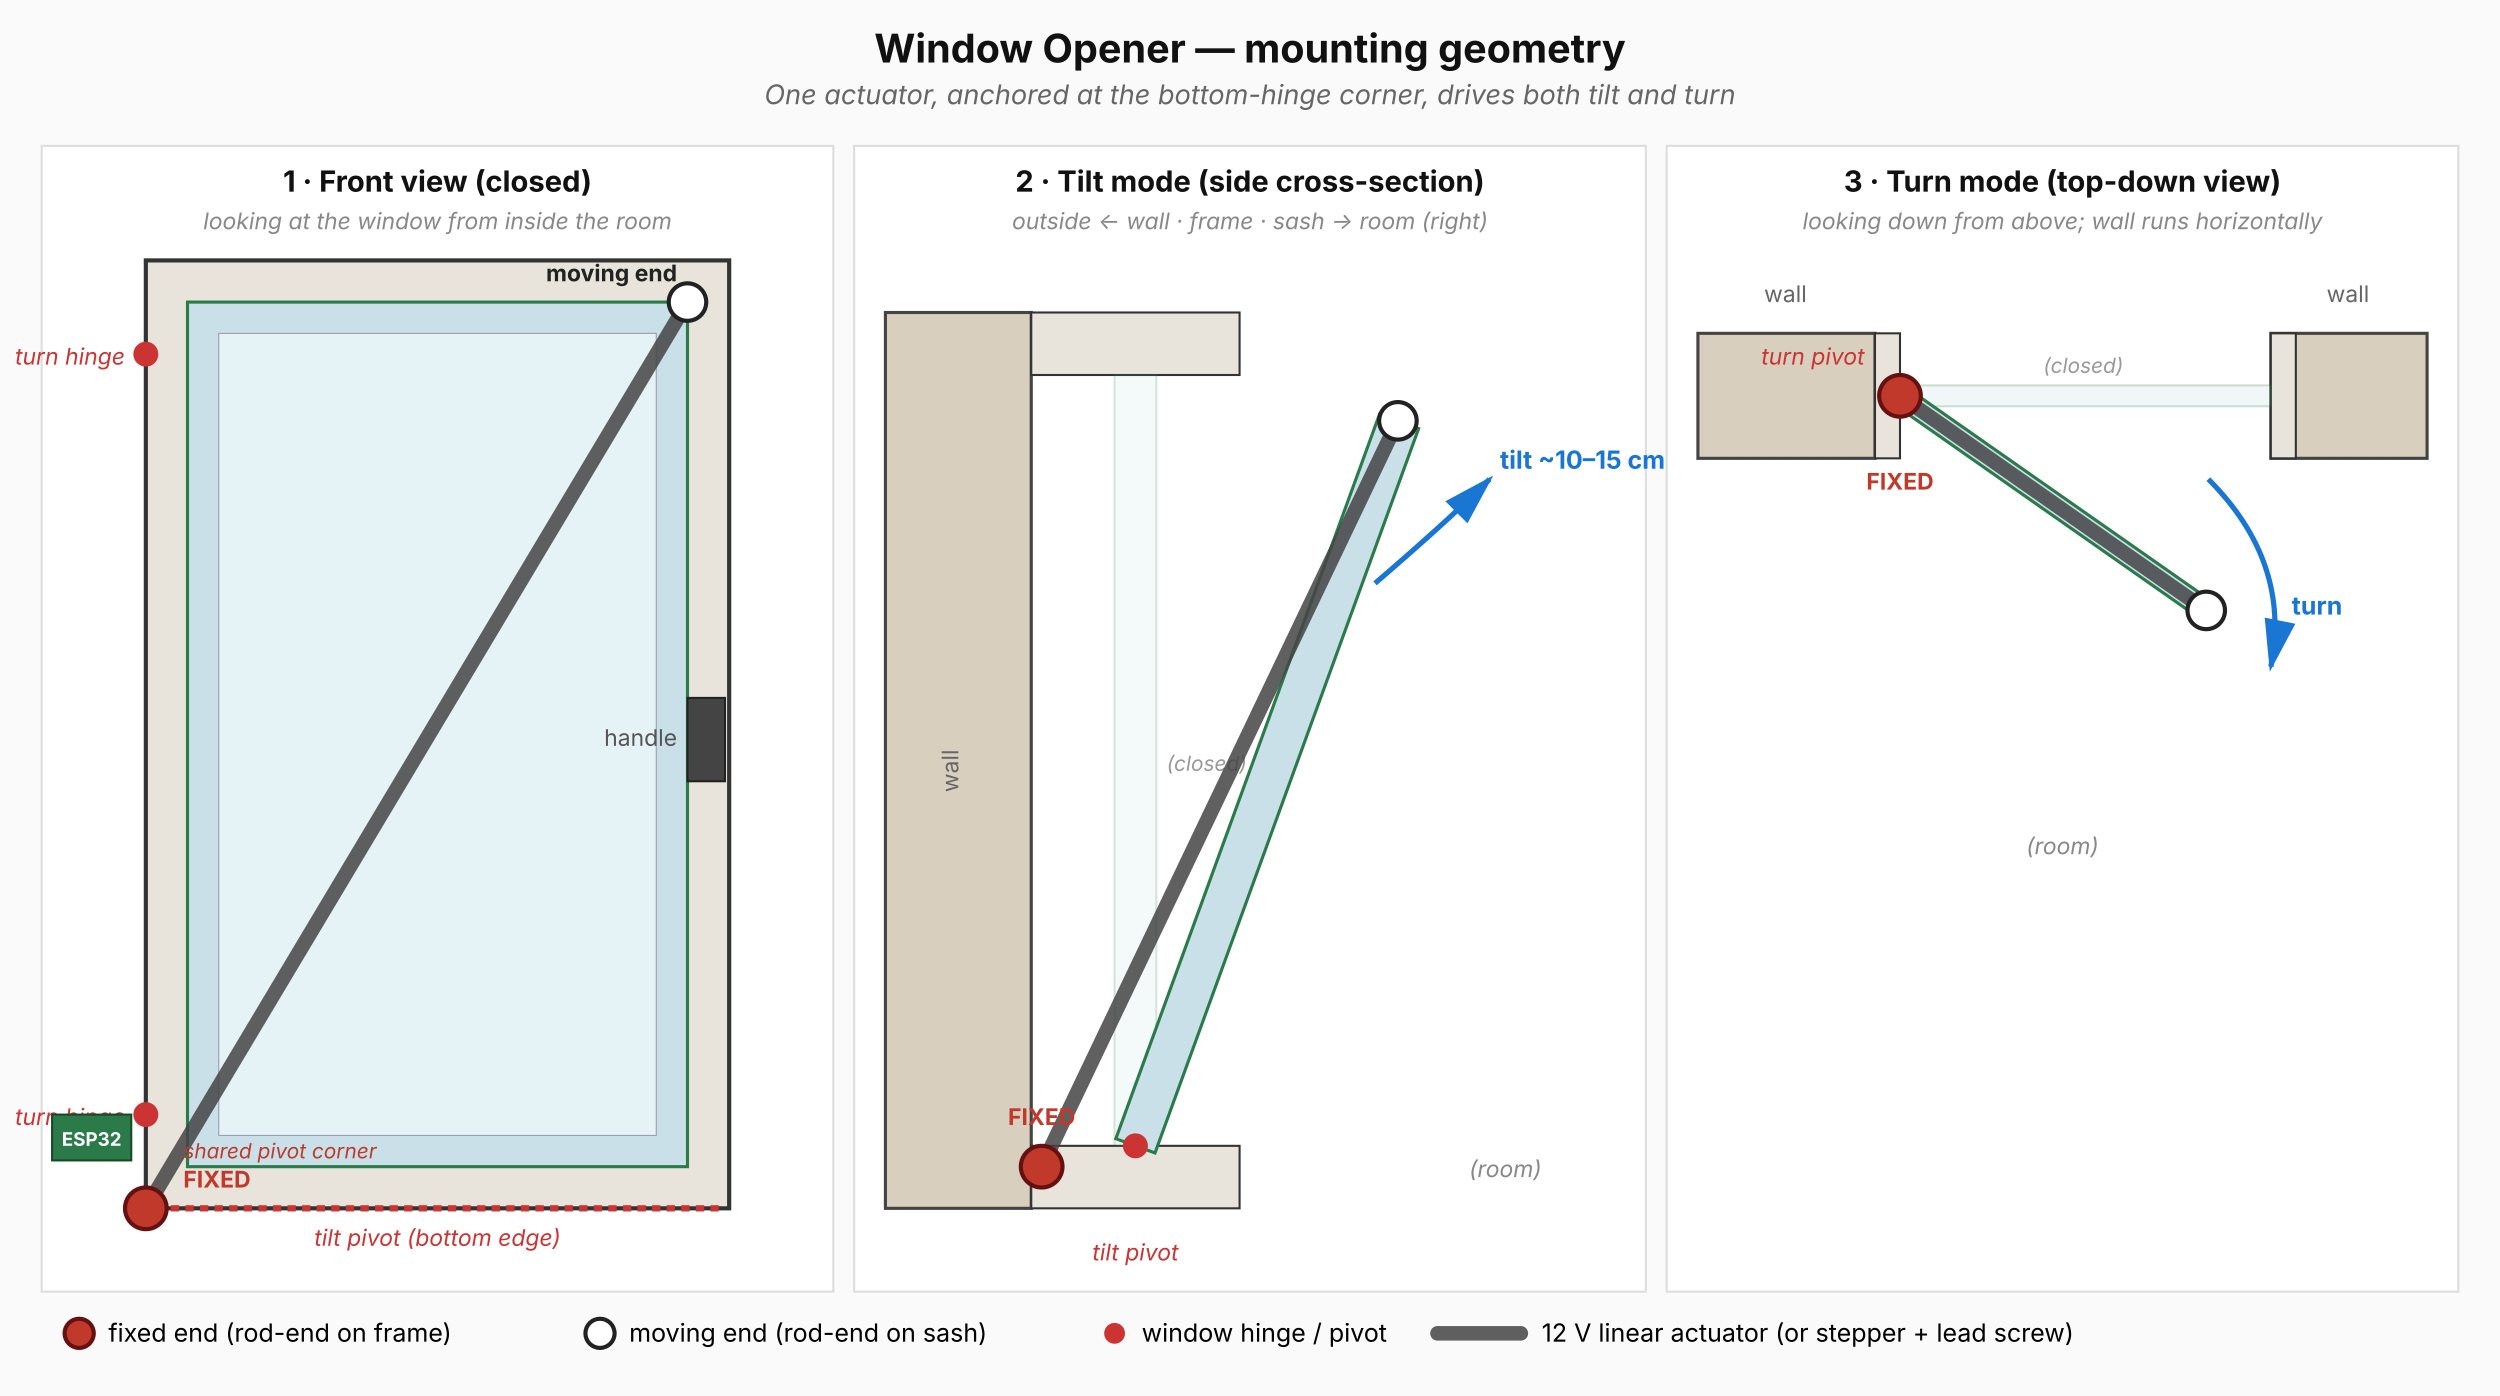
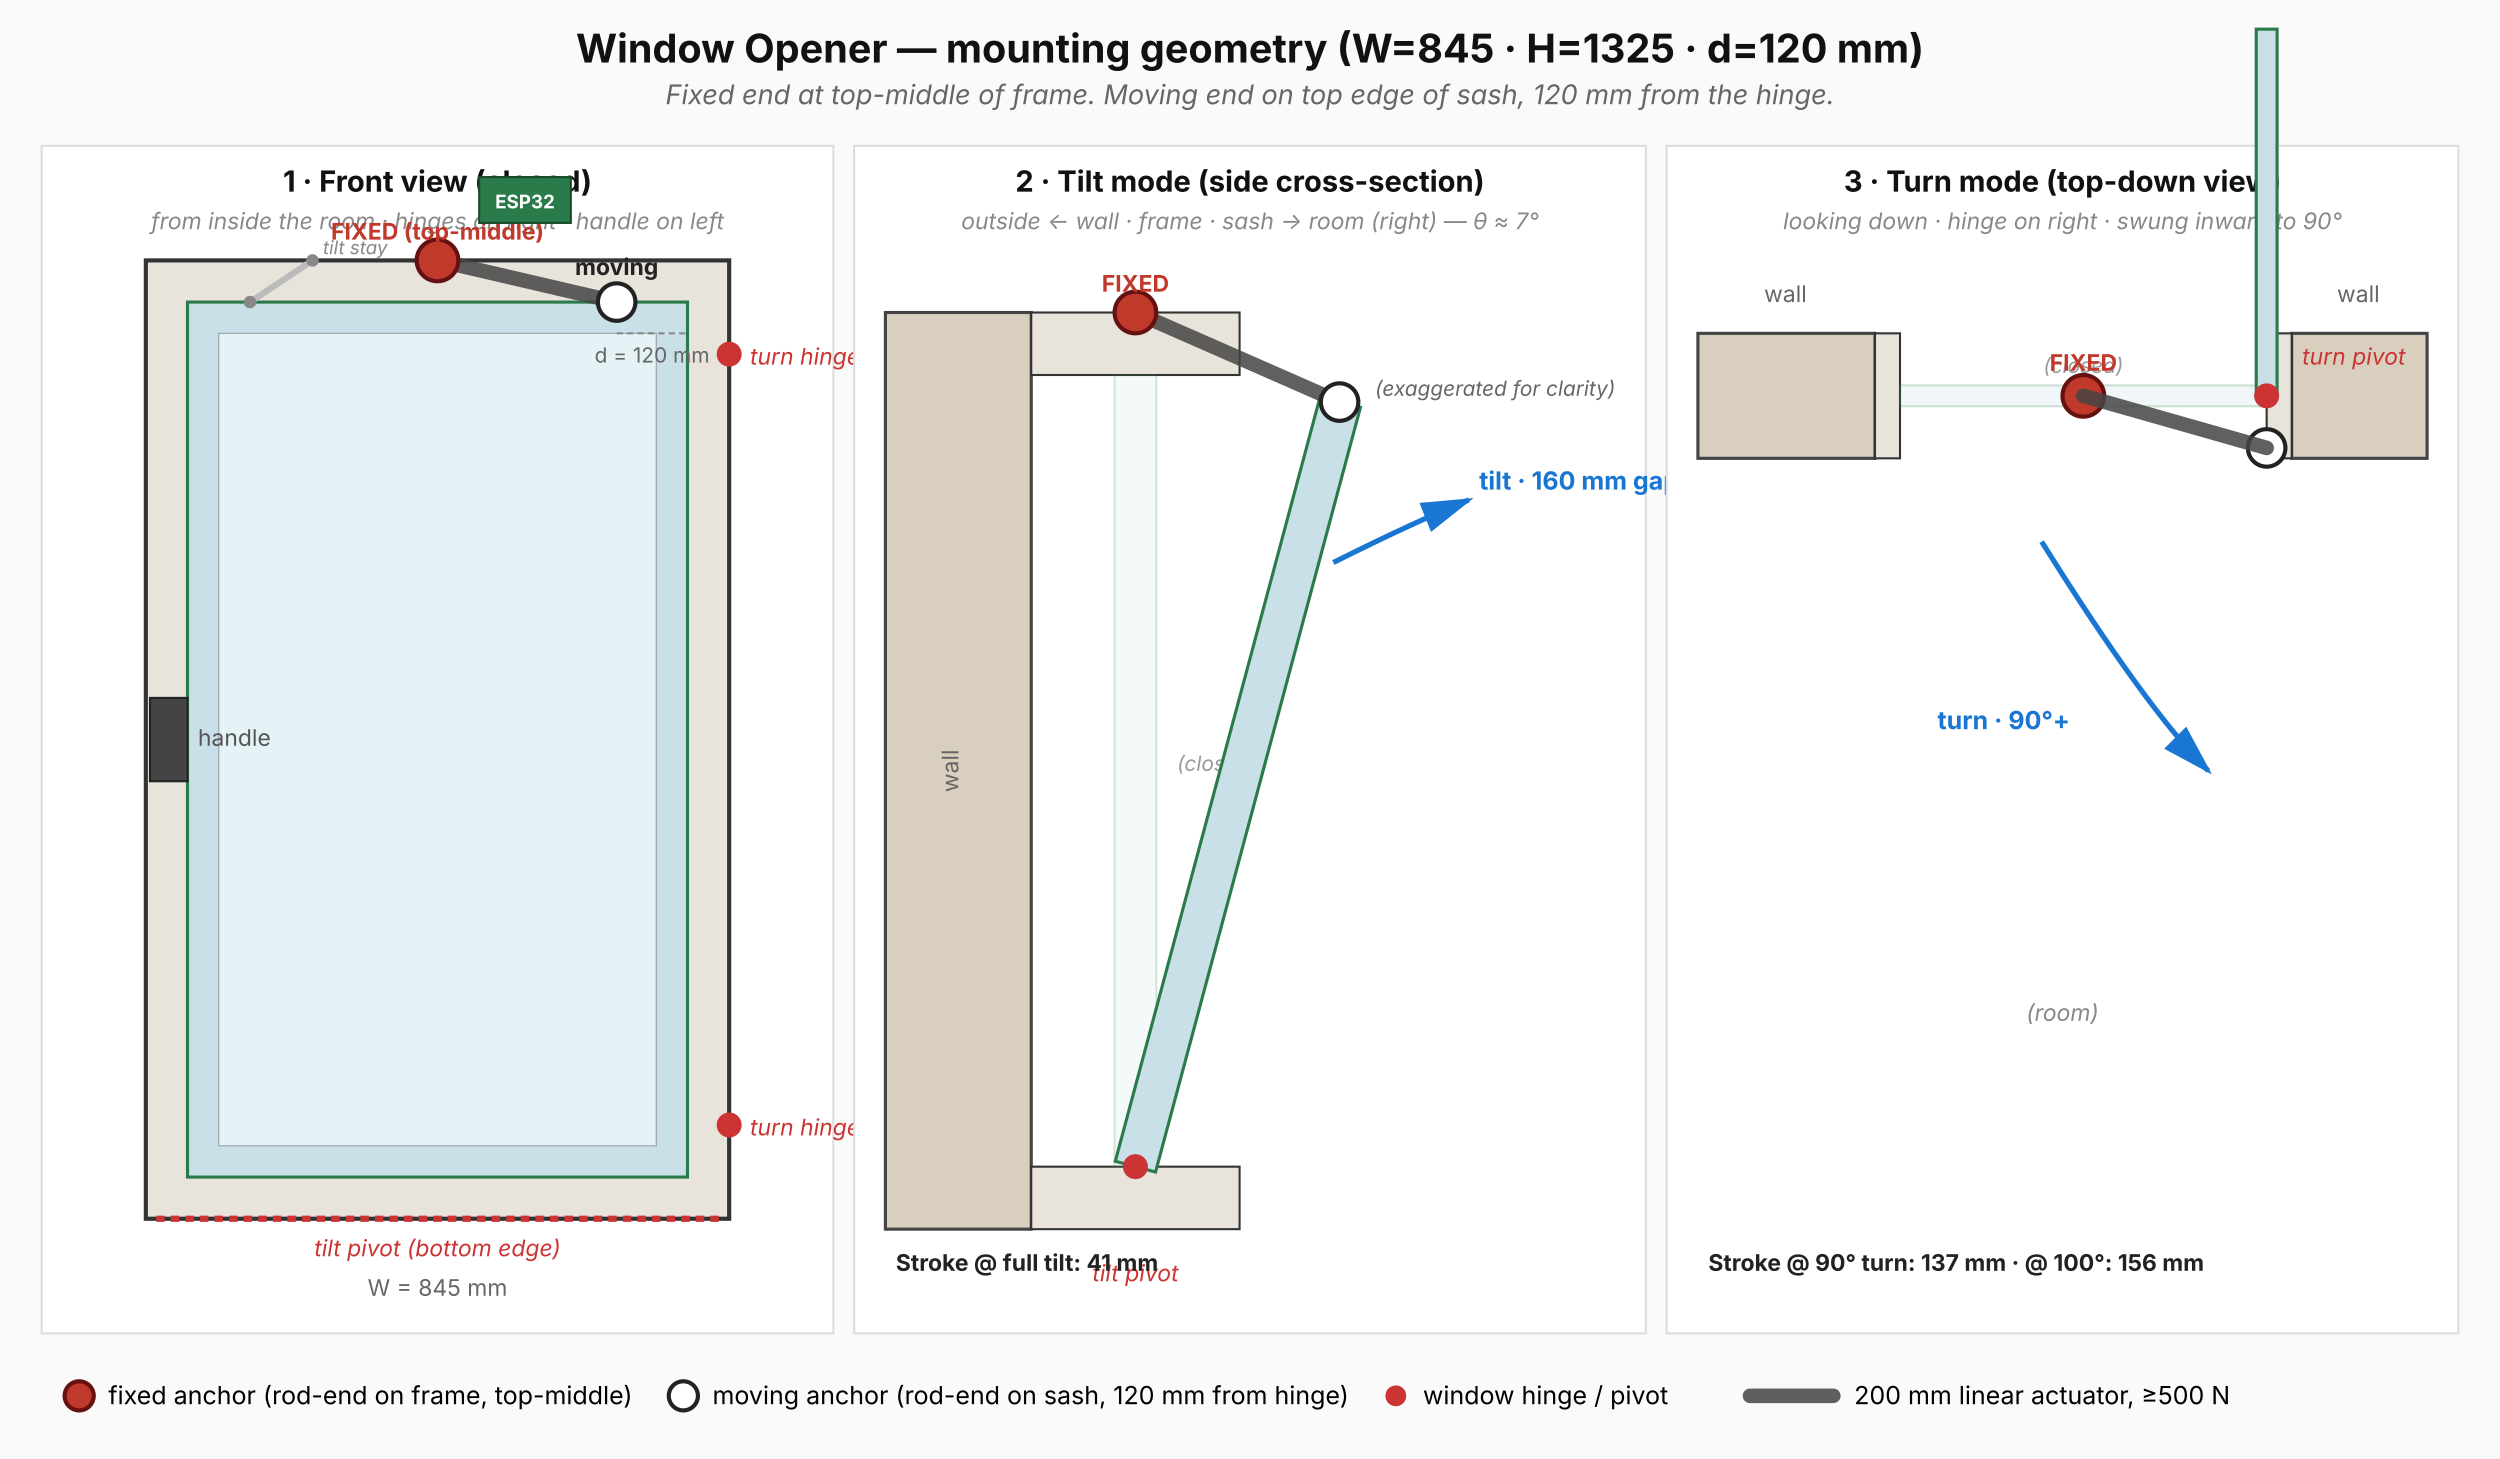
- <svg xmlns="http://www.w3.org/2000/svg" viewBox="0 0 1200 670" font-family="Inter, system-ui, -apple-system, sans-serif" font-size="13">
+ <svg xmlns="http://www.w3.org/2000/svg" viewBox="0 0 1200 700" font-family="Inter, system-ui, -apple-system, sans-serif" font-size="13">
  <defs>
    <marker id="arrowhead" markerWidth="10" markerHeight="10" refX="9" refY="3" orient="auto">
      <polygon points="0 0, 10 3, 0 6" fill="#1976d2" />
    </marker>
  </defs>
-   <rect width="1200" height="670" fill="#fafafa" />
+   <rect width="1200" height="700" fill="#fafafa" />
  <text x="600" y="30" text-anchor="middle" font-size="19" font-weight="700" fill="#111">
-     Window Opener — mounting geometry
+     Window Opener — mounting geometry (W=845 · H=1325 · d=120 mm)
  </text>
  <text x="600" y="50" text-anchor="middle" font-size="13" fill="#666" font-style="italic">
-     One actuator, anchored at the bottom-hinge corner, drives both tilt and turn
+     Fixed end at top-middle of frame. Moving end on top edge of sash, 120 mm from the hinge.
  </text>
  <g transform="translate(20, 70)">
-     <rect x="0" y="0" width="380" height="550" fill="#fff" stroke="#ddd" stroke-width="1" />
+     <rect x="0" y="0" width="380" height="570" fill="#fff" stroke="#ddd" stroke-width="1" />
    <text x="190" y="22" text-anchor="middle" font-size="14" font-weight="700" fill="#111">1 · Front view (closed)</text>
-     <text x="190" y="40" text-anchor="middle" font-size="11" fill="#888" font-style="italic">looking at the window from inside the room</text>
-     <rect x="50" y="55" width="280" height="455" fill="#e8e4dc" stroke="#333" stroke-width="2" />
-     <rect x="70" y="75" width="240" height="415" fill="#c9e0e8" stroke="#2a7a4a" stroke-width="1.5" />
-     <rect x="85" y="90" width="210" height="385" fill="#e5f3f7" stroke="#99a" stroke-width="0.5" />
-     <circle cx="50" cy="100" r="6" fill="#c33" />
-     <circle cx="50" cy="465" r="6" fill="#c33" />
-     <text x="40" y="105" text-anchor="end" font-size="11" fill="#c33" font-style="italic">turn hinge</text>
-     <text x="40" y="470" text-anchor="end" font-size="11" fill="#c33" font-style="italic">turn hinge</text>
-     <line x1="55" y1="510" x2="325" y2="510" stroke="#c33" stroke-width="3" stroke-dasharray="4,3" />
-     <text x="190" y="528" text-anchor="middle" font-size="11" fill="#c33" font-style="italic">tilt pivot (bottom edge)</text>
-     <rect x="310" y="265" width="18" height="40" fill="#444" stroke="#222" />
-     <text x="305" y="288" text-anchor="end" font-size="11" fill="#555">handle</text>
-     <line x1="50" y1="510" x2="310" y2="75" stroke="#444" stroke-width="7" stroke-linecap="round" opacity="0.85" />
-     <circle cx="50" cy="510" r="10" fill="#c0392b" stroke="#611" stroke-width="2" />
-     <circle cx="310" cy="75" r="9" fill="#fff" stroke="#222" stroke-width="2" />
-     <text x="68" y="500" font-size="11" fill="#c0392b" font-weight="700">FIXED</text>
-     <text x="68" y="486" font-size="10" fill="#c0392b" font-style="italic">shared pivot corner</text>
-     <text x="305" y="65" text-anchor="end" font-size="11" fill="#222" font-weight="700">moving end</text>
-     <rect x="5" y="465" width="38" height="22" fill="#2a7a4a" stroke="#184a28" />
-     <text x="24" y="480" text-anchor="middle" font-size="9" fill="#fff" font-weight="700">ESP32</text>
+     <text x="190" y="40" text-anchor="middle" font-size="11" fill="#888" font-style="italic">from inside the room · hinges on right · handle on left</text>
+     <rect x="50" y="55" width="280" height="460" fill="#e8e4dc" stroke="#333" stroke-width="2" />
+     <rect x="70" y="75" width="240" height="420" fill="#c9e0e8" stroke="#2a7a4a" stroke-width="1.5" />
+     <rect x="85" y="90" width="210" height="390" fill="#e5f3f7" stroke="#99a" stroke-width="0.5" />
+     <circle cx="330" cy="100" r="6" fill="#c33" />
+     <circle cx="330" cy="470" r="6" fill="#c33" />
+     <text x="340" y="105" font-size="11" fill="#c33" font-style="italic">turn hinge</text>
+     <text x="340" y="475" font-size="11" fill="#c33" font-style="italic">turn hinge</text>
+     <line x1="55" y1="515" x2="325" y2="515" stroke="#c33" stroke-width="3" stroke-dasharray="4,3" />
+     <text x="190" y="533" text-anchor="middle" font-size="11" fill="#c33" font-style="italic">tilt pivot (bottom edge)</text>
+     <rect x="52" y="265" width="18" height="40" fill="#444" stroke="#222" />
+     <text x="75" y="288" font-size="11" fill="#555">handle</text>
+     <line x1="100" y1="75" x2="130" y2="55" stroke="#bbb" stroke-width="3" />
+     <circle cx="100" cy="75" r="3" fill="#888" />
+     <circle cx="130" cy="55" r="3" fill="#888" />
+     <text x="135" y="52" font-size="9" fill="#888" font-style="italic">tilt stay</text>
+     <line x1="190" y1="55" x2="276" y2="75" stroke="#444" stroke-width="7" stroke-linecap="round" opacity="0.85" />
+     <circle cx="190" cy="55" r="10" fill="#c0392b" stroke="#611" stroke-width="2" />
+     <circle cx="276" cy="75" r="9" fill="#fff" stroke="#222" stroke-width="2" />
+     <line x1="276" y1="90" x2="310" y2="90" stroke="#888" stroke-width="1" stroke-dasharray="3,2" />
+     <text x="293" y="104" text-anchor="middle" font-size="10" fill="#666">d = 120 mm</text>
+     <text x="190" y="45" text-anchor="middle" font-size="11" fill="#c0392b" font-weight="700">FIXED (top-middle)</text>
+     <text x="276" y="62" text-anchor="middle" font-size="11" fill="#222" font-weight="700">moving</text>
+     <rect x="210" y="15" width="44" height="22" fill="#2a7a4a" stroke="#184a28" />
+     <text x="232" y="30" text-anchor="middle" font-size="9" fill="#fff" font-weight="700">ESP32</text>
+     <text x="190" y="552" text-anchor="middle" font-size="11" fill="#666">W = 845 mm</text>
  </g>
  <g transform="translate(410, 70)">
-     <rect x="0" y="0" width="380" height="550" fill="#fff" stroke="#ddd" stroke-width="1" />
+     <rect x="0" y="0" width="380" height="570" fill="#fff" stroke="#ddd" stroke-width="1" />
    <text x="190" y="22" text-anchor="middle" font-size="14" font-weight="700" fill="#111">2 · Tilt mode (side cross-section)</text>
-     <text x="190" y="40" text-anchor="middle" font-size="11" fill="#888" font-style="italic">outside ← wall · frame · sash → room (right)</text>
-     <rect x="15" y="80" width="70" height="430" fill="#d8cfbf" stroke="#444" stroke-width="1.5" />
+     <text x="190" y="40" text-anchor="middle" font-size="11" fill="#888" font-style="italic">outside ← wall · frame · sash → room (right) — θ ≈ 7°</text>
+     <rect x="15" y="80" width="70" height="440" fill="#d8cfbf" stroke="#444" stroke-width="1.5" />
    <text x="50" y="300" text-anchor="middle" font-size="11" fill="#666" transform="rotate(-90, 50, 300)">wall</text>
    <rect x="85" y="80" width="100" height="30" fill="#e8e4dc" stroke="#333" />
-     <rect x="85" y="480" width="100" height="30" fill="#e8e4dc" stroke="#333" />
-     <rect x="125" y="110" width="20" height="370" fill="#c9e0e8" stroke="#2a7a4a" opacity="0.2" />
-     <text x="150" y="300" font-size="10" fill="#999" font-style="italic">(closed)</text>
-     <g transform="rotate(20, 135, 480)">
-       <rect x="125" y="110" width="20" height="370" fill="#c9e0e8" stroke="#2a7a4a" stroke-width="1.5" />
+     <rect x="85" y="490" width="100" height="30" fill="#e8e4dc" stroke="#333" />
+     <rect x="125" y="110" width="20" height="380" fill="#c9e0e8" stroke="#2a7a4a" opacity="0.2" />
+     <text x="155" y="300" font-size="10" fill="#999" font-style="italic">(closed)</text>
+     <g transform="rotate(15, 135, 490)">
+       <rect x="125" y="110" width="20" height="380" fill="#c9e0e8" stroke="#2a7a4a" stroke-width="1.5" />
    </g>
-     <circle cx="135" cy="480" r="6" fill="#c33" />
-     <text x="135" y="535" text-anchor="middle" font-size="11" fill="#c33" font-style="italic">tilt pivot</text>
-     <line x1="90" y1="490" x2="261" y2="132" stroke="#444" stroke-width="7" stroke-linecap="round" opacity="0.85" />
-     <circle cx="90" cy="490" r="10" fill="#c0392b" stroke="#611" stroke-width="2" />
-     <circle cx="261" cy="132" r="9" fill="#fff" stroke="#222" stroke-width="2" />
-     <text x="90" y="470" text-anchor="middle" font-size="11" fill="#c0392b" font-weight="700">FIXED</text>
-     <path d="M 250 210 Q 285 180, 305 160" fill="none" stroke="#1976d2" stroke-width="2.5" marker-end="url(#arrowhead)" />
-     <text x="310" y="155" font-size="12" fill="#1976d2" font-weight="700">tilt ~10–15 cm</text>
-     <text x="330" y="495" text-anchor="end" font-size="11" fill="#888" font-style="italic">(room)</text>
+     <text x="250" y="120" font-size="10" fill="#666" font-style="italic">(exaggerated for clarity)</text>
+     <circle cx="135" cy="490" r="6" fill="#c33" />
+     <text x="135" y="545" text-anchor="middle" font-size="11" fill="#c33" font-style="italic">tilt pivot</text>
+     <line x1="135" y1="80" x2="233" y2="123" stroke="#444" stroke-width="7" stroke-linecap="round" opacity="0.85" />
+     <circle cx="135" cy="80" r="10" fill="#c0392b" stroke="#611" stroke-width="2" />
+     <circle cx="233" cy="123" r="9" fill="#fff" stroke="#222" stroke-width="2" />
+     <text x="135" y="70" text-anchor="middle" font-size="11" fill="#c0392b" font-weight="700">FIXED</text>
+     <path d="M 230 200 Q 270 180, 295 170" fill="none" stroke="#1976d2" stroke-width="2.5" marker-end="url(#arrowhead)" />
+     <text x="300" y="165" font-size="12" fill="#1976d2" font-weight="700">tilt · 160 mm gap</text>
+     <g transform="translate(20, 540)">
+       <text x="0" y="0" font-size="11" fill="#222" font-weight="700">Stroke @ full tilt: 41 mm</text>
+     </g>
  </g>
  <g transform="translate(800, 70)">
-     <rect x="0" y="0" width="380" height="550" fill="#fff" stroke="#ddd" stroke-width="1" />
+     <rect x="0" y="0" width="380" height="570" fill="#fff" stroke="#ddd" stroke-width="1" />
    <text x="190" y="22" text-anchor="middle" font-size="14" font-weight="700" fill="#111">3 · Turn mode (top-down view)</text>
-     <text x="190" y="40" text-anchor="middle" font-size="11" fill="#888" font-style="italic">looking down from above; wall runs horizontally</text>
+     <text x="190" y="40" text-anchor="middle" font-size="11" fill="#888" font-style="italic">looking down · hinge on right · swung inward to 90°</text>
    <rect x="15" y="90" width="85" height="60" fill="#d8cfbf" stroke="#444" stroke-width="1.5" />
-     <rect x="290" y="90" width="75" height="60" fill="#d8cfbf" stroke="#444" stroke-width="1.5" />
+     <rect x="300" y="90" width="65" height="60" fill="#d8cfbf" stroke="#444" stroke-width="1.5" />
    <text x="57" y="75" text-anchor="middle" font-size="11" fill="#666">wall</text>
-     <text x="327" y="75" text-anchor="middle" font-size="11" fill="#666">wall</text>
+     <text x="332" y="75" text-anchor="middle" font-size="11" fill="#666">wall</text>
    <rect x="100" y="90" width="12" height="60" fill="#e8e4dc" stroke="#333" />
-     <rect x="290" y="90" width="12" height="60" fill="#e8e4dc" stroke="#333" />
-     <rect x="112" y="115" width="178" height="10" fill="#c9e0e8" stroke="#2a7a4a" opacity="0.25" />
+     <rect x="288" y="90" width="12" height="60" fill="#e8e4dc" stroke="#333" />
+     <rect x="112" y="115" width="176" height="10" fill="#c9e0e8" stroke="#2a7a4a" opacity="0.25" />
    <text x="200" y="109" text-anchor="middle" font-size="10" fill="#999" font-style="italic">(closed)</text>
-     <g transform="rotate(35, 112, 120)">
-       <rect x="112" y="115" width="178" height="10" fill="#c9e0e8" stroke="#2a7a4a" stroke-width="1.5" />
+     <g transform="rotate(90, 288, 120)">
+       <rect x="112" y="115" width="176" height="10" fill="#c9e0e8" stroke="#2a7a4a" stroke-width="1.5" />
    </g>
-     <circle cx="112" cy="120" r="6" fill="#c33" />
-     <text x="95" y="105" text-anchor="end" font-size="11" fill="#c33" font-style="italic">turn pivot</text>
-     <line x1="112" y1="120" x2="259" y2="223" stroke="#444" stroke-width="7" stroke-linecap="round" opacity="0.85" />
-     <circle cx="112" cy="120" r="10" fill="#c0392b" stroke="#611" stroke-width="2" />
-     <circle cx="259" cy="223" r="9" fill="#fff" stroke="#222" stroke-width="2" />
-     <text x="112" y="165" text-anchor="middle" font-size="11" fill="#c0392b" font-weight="700">FIXED</text>
-     <path d="M 260 160 Q 300 200, 290 250" fill="none" stroke="#1976d2" stroke-width="2.5" marker-end="url(#arrowhead)" />
-     <text x="300" y="225" font-size="12" fill="#1976d2" font-weight="700">turn</text>
-     <text x="190" y="340" text-anchor="middle" font-size="11" fill="#888" font-style="italic">(room)</text>
+     <circle cx="288" cy="120" r="6" fill="#c33" />
+     <text x="305" y="105" font-size="11" fill="#c33" font-style="italic">turn pivot</text>
+     <circle cx="200" cy="120" r="10" fill="#c0392b" stroke="#611" stroke-width="2" />
+     <text x="200" y="108" text-anchor="middle" font-size="11" fill="#c0392b" font-weight="700">FIXED</text>
+     <circle cx="288" cy="145" r="9" fill="#fff" stroke="#222" stroke-width="2" />
+     <line x1="200" y1="120" x2="288" y2="145" stroke="#444" stroke-width="7" stroke-linecap="round" opacity="0.85" />
+     <path d="M 180 190 Q 230 270, 260 300" fill="none" stroke="#1976d2" stroke-width="2.5" marker-end="url(#arrowhead)" />
+     <text x="130" y="280" font-size="12" fill="#1976d2" font-weight="700">turn · 90°+</text>
+     <text x="190" y="420" text-anchor="middle" font-size="11" fill="#888" font-style="italic">(room)</text>
+     <g transform="translate(20, 540)">
+       <text x="0" y="0" font-size="11" fill="#222" font-weight="700">Stroke @ 90° turn: 137 mm · @ 100°: 156 mm</text>
+     </g>
  </g>
-   <g transform="translate(30, 640)">
+   <g transform="translate(30, 670)">
    <circle cx="8" cy="0" r="7" fill="#c0392b" stroke="#611" stroke-width="2" />
-     <text x="22" y="4" font-size="12">fixed end (rod-end on frame)</text>
-     <circle cx="258" cy="0" r="7" fill="#fff" stroke="#222" stroke-width="2" />
-     <text x="272" y="4" font-size="12">moving end (rod-end on sash)</text>
-     <circle cx="505" cy="0" r="5" fill="#c33" />
-     <text x="518" y="4" font-size="12">window hinge / pivot</text>
-     <line x1="660" y1="0" x2="700" y2="0" stroke="#444" stroke-width="7" stroke-linecap="round" opacity="0.85" />
-     <text x="710" y="4" font-size="12">12 V linear actuator (or stepper + lead screw)</text>
+     <text x="22" y="4" font-size="12">fixed anchor (rod-end on frame, top-middle)</text>
+     <circle cx="298" cy="0" r="7" fill="#fff" stroke="#222" stroke-width="2" />
+     <text x="312" y="4" font-size="12">moving anchor (rod-end on sash, 120 mm from hinge)</text>
+     <circle cx="640" cy="0" r="5" fill="#c33" />
+     <text x="653" y="4" font-size="12">window hinge / pivot</text>
+     <line x1="810" y1="0" x2="850" y2="0" stroke="#444" stroke-width="7" stroke-linecap="round" opacity="0.85" />
+     <text x="860" y="4" font-size="12">200 mm linear actuator, ≥500 N</text>
  </g>
</svg>
